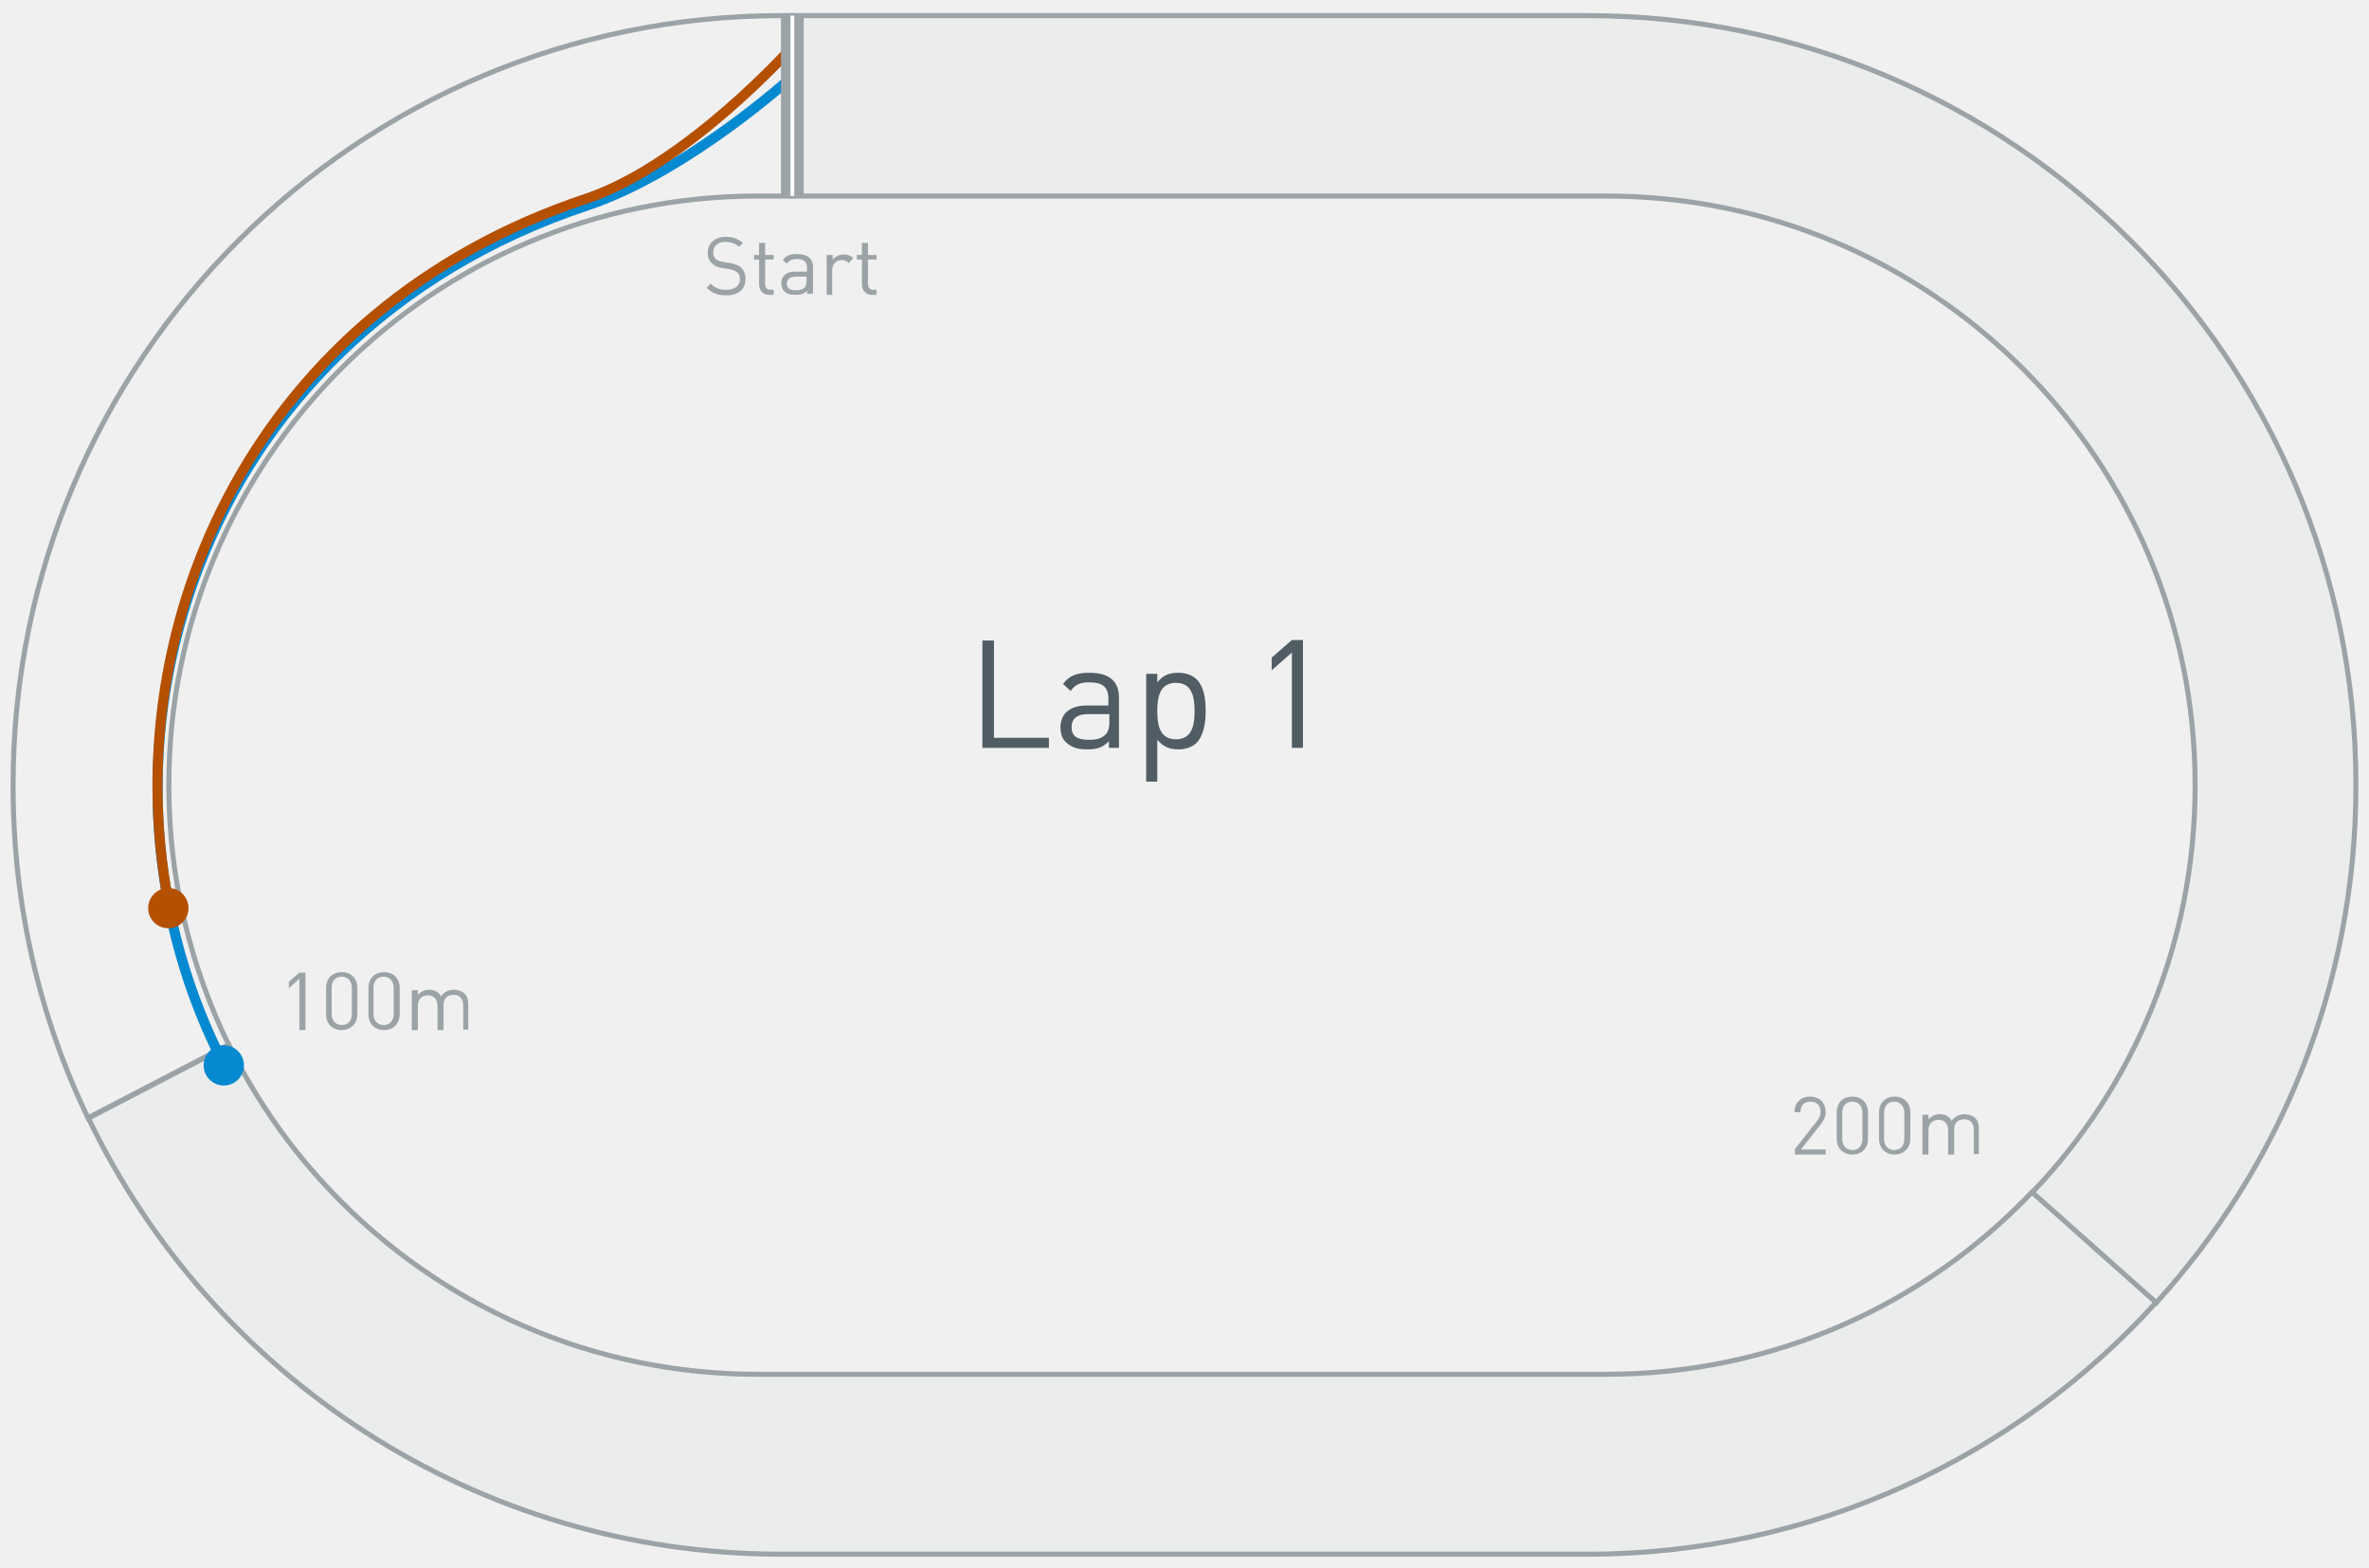
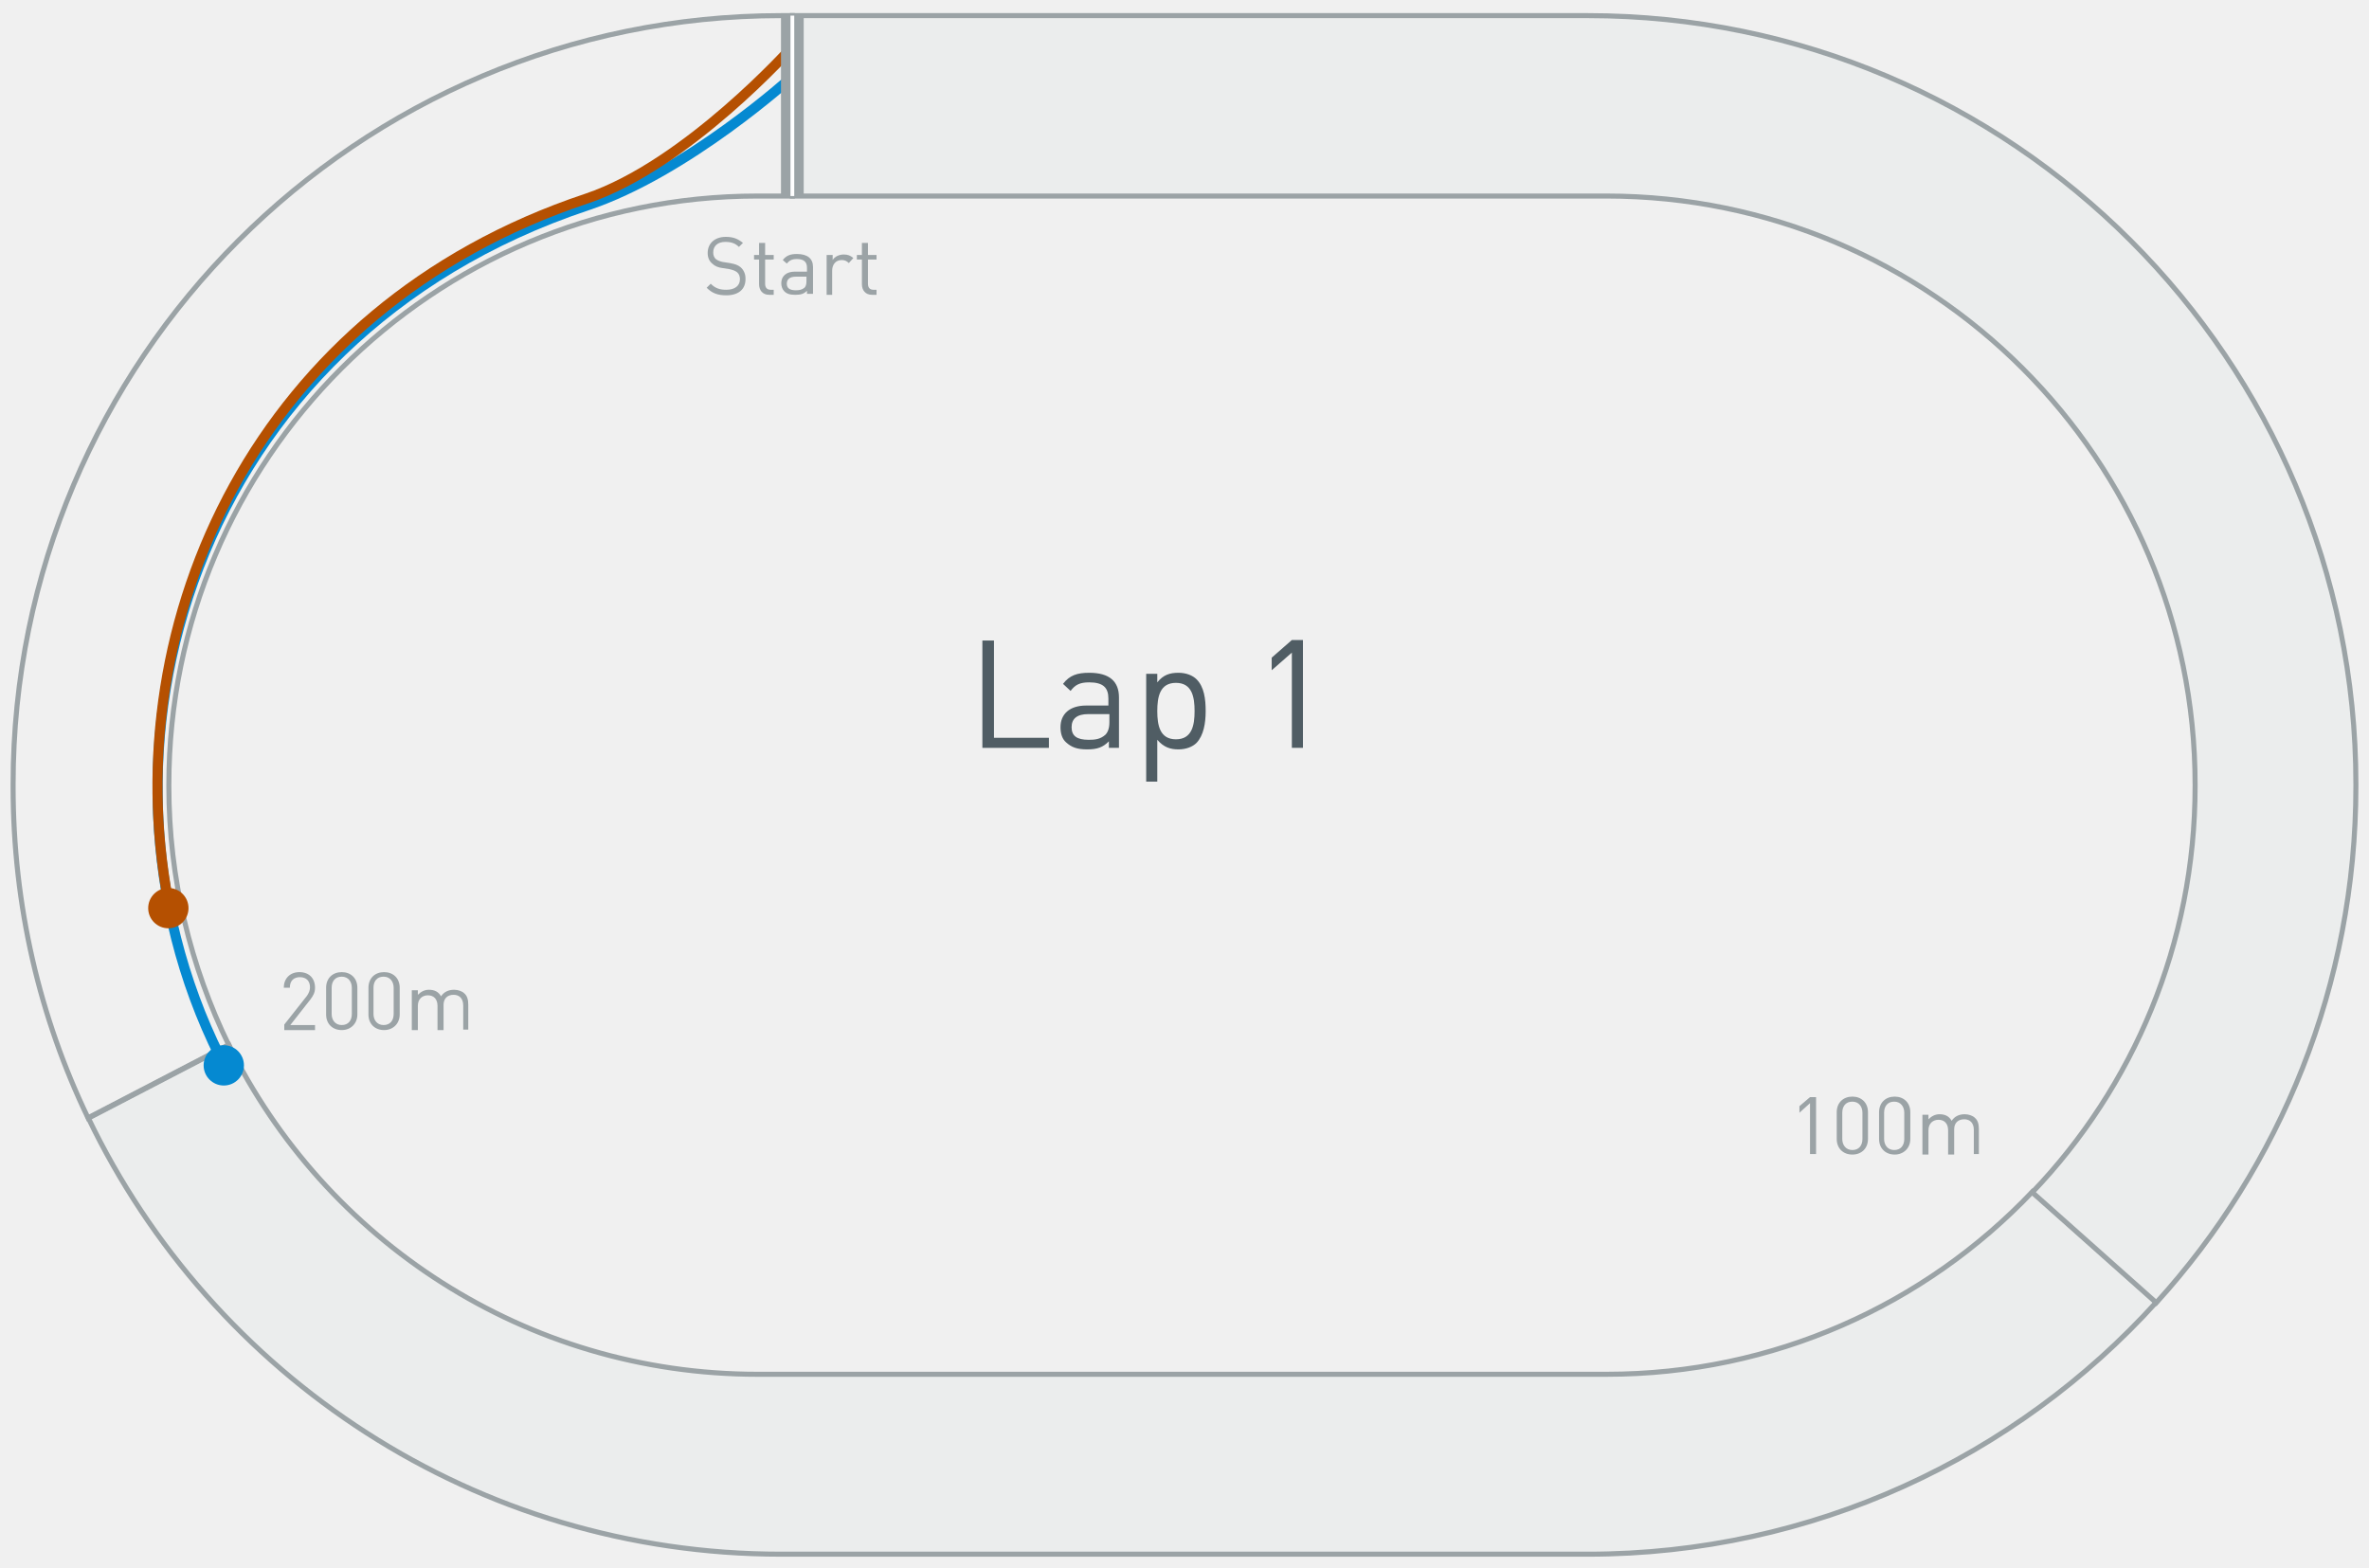
<svg xmlns="http://www.w3.org/2000/svg" version="1.1" x="0px" y="0px" viewBox="0 0 470 311" enable-background="new 0 0 470 311" xml:space="preserve">
  <g id="Layer_1">
    <g>
      <path fill="#EBEDED" stroke="#9BA3A6" stroke-miterlimit="10" d="M318.7,272.7H150.3c-46.1,0-85.9-26.7-104.9-65.4l-27.9,14.5    c24.6,51.3,76.9,86.6,137.5,86.6H315c44.7,0,85-19.3,112.8-50l-24.6-21.9C381.9,258.9,351.9,272.7,318.7,272.7z" />
      <path fill="none" stroke="#9BA3A6" stroke-miterlimit="10" d="M33.5,156v-0.3c0-64.5,52.3-116.8,116.8-116.8h6.9V3.1H155    C70.9,3.1,2.6,71.4,2.6,155.6v0.5c0,23.6,5.3,45.9,14.9,65.8l27.9-14.5C37.8,191.8,33.5,174.4,33.5,156z" />
      <path fill="#EBEDED" stroke="#9BA3A6" stroke-miterlimit="10" d="M467.4,155.6C467.4,71.4,399.1,3.1,315,3.1H157.2v35.8h161.5    c64.5,0,116.8,52.3,116.8,116.8v0.3c0,31.3-12.3,59.7-32.3,80.6l24.6,21.9c24.6-27.1,39.6-63,39.6-102.5V155.6z" />
    </g>
    <path fill="none" stroke="#0589D1" stroke-width="2" stroke-miterlimit="10" d="M157.2,15.2c0,0-20.9,19-40.8,25.6   C38.2,66.9,13.7,149.5,43.6,209.6" />
    <path fill="none" stroke="#B55001" stroke-width="2" stroke-miterlimit="10" d="M157.2,9.3c0,0-20.9,23.4-40.8,30.1   c-65.5,21.8-93.3,83.8-83.1,139" />
    <circle fill="#0589D1" cx="44.4" cy="211.4" r="4" />
    <circle fill="#B55001" cx="33.4" cy="180.2" r="4" />
    <g>
      <line fill="none" stroke="#9BA3A6" stroke-width="4.507" stroke-miterlimit="10" x1="157.2" y1="38.9" x2="157.2" y2="3.1" />
      <line fill="none" stroke="#FFFFFF" stroke-width="0.751" stroke-miterlimit="10" x1="157.2" y1="38.9" x2="157.2" y2="3.1" />
    </g>
    <g>
      <g>
        <path fill="#505D64" d="M194.9,148.5v-21.4h2.3v19.3h10.9v2H194.9z" />
        <path fill="#505D64" d="M220,148.5v-1.4c-1.2,1.2-2.3,1.6-4.3,1.6c-2,0-3.1-0.4-4.2-1.4c-0.8-0.7-1.1-1.8-1.1-3     c0-2.6,1.8-4.3,5.1-4.3h4.4v-1.4c0-2.1-1-3.2-3.8-3.2c-1.9,0-2.8,0.5-3.7,1.7l-1.5-1.4c1.3-1.7,2.8-2.2,5.2-2.2     c4,0,5.9,1.7,5.9,4.9v10H220z M220,141.7h-4.1c-2.2,0-3.3,0.9-3.3,2.6c0,1.7,1,2.5,3.4,2.5c1.2,0,2.3-0.1,3.3-1     c0.5-0.5,0.8-1.3,0.8-2.5V141.7z" />
        <path fill="#505D64" d="M237.4,147.4c-0.8,0.8-2.1,1.3-3.6,1.3c-1.6,0-2.9-0.4-4.2-1.9v8.3h-2.2v-21.4h2.2v1.7     c1.2-1.5,2.5-1.9,4.2-1.9c1.5,0,2.8,0.5,3.6,1.3c1.5,1.5,1.8,3.9,1.8,6.3C239.2,143.5,238.8,145.9,237.4,147.4z M233.3,135.5     c-3.2,0-3.7,2.8-3.7,5.6s0.5,5.6,3.7,5.6c3.2,0,3.7-2.8,3.7-5.6S236.5,135.5,233.3,135.5z" />
        <path fill="#505D64" d="M256.3,148.5v-19l-4,3.5v-2.5l4-3.5h2.2v21.4H256.3z" />
      </g>
    </g>
  </g>
  <g id="Label">
    <g>
      <path fill="#9BA3A6" d="M144.1,58.6c-1.7,0-2.8-0.4-3.9-1.5l0.8-0.8c0.9,0.9,1.8,1.2,3.1,1.2c1.7,0,2.7-0.8,2.7-2.1    c0-0.6-0.2-1.1-0.6-1.4c-0.4-0.3-0.7-0.4-1.5-0.6l-1.3-0.2c-0.9-0.1-1.6-0.4-2.1-0.9c-0.6-0.5-0.9-1.2-0.9-2.1    c0-1.9,1.4-3.2,3.6-3.2c1.5,0,2.4,0.4,3.4,1.2l-0.8,0.8c-0.7-0.7-1.5-1-2.7-1c-1.5,0-2.4,0.8-2.4,2.1c0,0.6,0.2,1,0.5,1.3    c0.4,0.3,0.9,0.5,1.5,0.6l1.3,0.2c1.1,0.2,1.6,0.4,2.1,0.8c0.6,0.5,1,1.3,1,2.2C148,57.4,146.5,58.6,144.1,58.6z" />
      <path fill="#9BA3A6" d="M152.6,58.5c-1.3,0-2-0.9-2-2.1v-4.9h-1v-0.9h1v-2.4h1.2v2.4h1.7v0.9h-1.7v4.8c0,0.7,0.3,1.2,1.1,1.2h0.6    v1H152.6z" />
      <path fill="#9BA3A6" d="M160.1,58.5v-0.8c-0.6,0.6-1.2,0.8-2.3,0.8c-1.1,0-1.7-0.2-2.2-0.7c-0.4-0.4-0.6-1-0.6-1.6    c0-1.4,1-2.3,2.7-2.3h2.4v-0.8c0-1.1-0.6-1.7-2-1.7c-1,0-1.5,0.3-2,0.9l-0.8-0.7c0.7-0.9,1.5-1.2,2.8-1.2c2.1,0,3.2,0.9,3.2,2.6    v5.3H160.1z M160.1,54.9h-2.2c-1.2,0-1.8,0.5-1.8,1.4c0,0.9,0.6,1.3,1.8,1.3c0.7,0,1.2-0.1,1.7-0.5c0.3-0.3,0.4-0.7,0.4-1.4V54.9z    " />
      <path fill="#9BA3A6" d="M168.4,52.2c-0.4-0.4-0.8-0.6-1.4-0.6c-1.2,0-1.9,0.9-1.9,2.1v4.8H164v-7.9h1.2v1c0.4-0.7,1.3-1.1,2.2-1.1    c0.8,0,1.3,0.2,1.9,0.7L168.4,52.2z" />
      <path fill="#9BA3A6" d="M173,58.5c-1.3,0-2-0.9-2-2.1v-4.9h-1v-0.9h1v-2.4h1.2v2.4h1.7v0.9h-1.7v4.8c0,0.7,0.3,1.2,1.1,1.2h0.6v1    H173z" />
    </g>
    <g>
-       <path fill="#9BA3A6" d="M59.4,204.3v-10.1l-2.1,1.9v-1.3l2.1-1.8h1.2v11.4H59.4z" />
+       <path fill="#9BA3A6" d="M359.1,229v-10.1l-2.1,1.9v-1.3l2.1-1.8h1.2V229H359.1z" />
+       <path fill="#9BA3A6" d="M367.5,229.1c-1.8,0-3.1-1.2-3.1-3.1v-5.3c0-1.9,1.3-3.1,3.1-3.1c1.8,0,3.1,1.2,3.1,3.1v5.3    C370.6,227.9,369.3,229.1,367.5,229.1z M369.5,220.8c0-1.2-0.7-2.2-2-2.2s-2,0.9-2,2.2v5.2c0,1.2,0.7,2.2,2,2.2s2-0.9,2-2.2V220.8    z" />
+       <path fill="#9BA3A6" d="M375.9,229.1c-1.8,0-3.1-1.2-3.1-3.1v-5.3c0-1.9,1.3-3.1,3.1-3.1c1.8,0,3.1,1.2,3.1,3.1v5.3    C379,227.9,377.6,229.1,375.9,229.1z M377.8,220.8c0-1.2-0.7-2.2-2-2.2s-2,0.9-2,2.2v5.2c0,1.2,0.7,2.2,2,2.2s2-0.9,2-2.2V220.8z" />
+       <path fill="#9BA3A6" d="M391.6,229v-4.8c0-1.4-0.8-2.1-1.9-2.1c-1.2,0-2,0.7-2,2v5h-1.2v-4.8c0-1.4-0.8-2.1-1.9-2.1s-2,0.7-2,2.1    v4.8h-1.2v-7.9h1.2v0.9c0.6-0.6,1.3-1,2.2-1c1.1,0,1.9,0.4,2.4,1.3c0.6-0.9,1.5-1.3,2.6-1.3c0.8,0,1.6,0.3,2,0.7    c0.6,0.5,0.8,1.3,0.8,2.2v5H391.6z" />
+     </g>
+     <g>
+       <path fill="#9BA3A6" d="M56.4,204.3v-1l4.5-5.7c0.4-0.6,0.6-1.1,0.6-1.7c0-1.2-0.7-2-2-2c-1.1,0-2,0.6-2,2.1h-1.2    c0-1.8,1.2-3.1,3.1-3.1c1.9,0,3.1,1.2,3.1,3.1c0,0.9-0.3,1.5-0.9,2.3l-4,5.1h4.9v1H56.4z" />
      <path fill="#9BA3A6" d="M67.8,204.4c-1.8,0-3.1-1.2-3.1-3.1v-5.3c0-1.9,1.3-3.1,3.1-3.1c1.8,0,3.1,1.2,3.1,3.1v5.3    C70.9,203.1,69.6,204.4,67.8,204.4z M69.8,196c0-1.2-0.7-2.2-2-2.2s-2,0.9-2,2.2v5.2c0,1.2,0.7,2.2,2,2.2s2-0.9,2-2.2V196z" />
      <path fill="#9BA3A6" d="M76.2,204.4c-1.8,0-3.1-1.2-3.1-3.1v-5.3c0-1.9,1.3-3.1,3.1-3.1c1.8,0,3.1,1.2,3.1,3.1v5.3    C79.3,203.1,78,204.4,76.2,204.4z M78.1,196c0-1.2-0.7-2.2-2-2.2s-2,0.9-2,2.2v5.2c0,1.2,0.7,2.2,2,2.2s2-0.9,2-2.2V196z" />
      <path fill="#9BA3A6" d="M91.9,204.3v-4.8c0-1.4-0.8-2.1-1.9-2.1c-1.2,0-2,0.7-2,2v5h-1.2v-4.8c0-1.4-0.8-2.1-1.9-2.1s-2,0.7-2,2.1    v4.8h-1.2v-7.9h1.2v0.9c0.6-0.6,1.3-1,2.2-1c1.1,0,1.9,0.4,2.4,1.3c0.6-0.9,1.5-1.3,2.6-1.3c0.8,0,1.6,0.3,2,0.7    c0.6,0.5,0.8,1.3,0.8,2.2v5H91.9z" />
    </g>
-     <g>
-       <path fill="#9BA3A6" d="M356.1,229v-1l4.5-5.7c0.4-0.6,0.6-1.1,0.6-1.7c0-1.2-0.7-2-2-2c-1.1,0-2,0.6-2,2.1h-1.2    c0-1.8,1.2-3.1,3.1-3.1c1.9,0,3.1,1.2,3.1,3.1c0,0.9-0.3,1.5-0.9,2.3l-4,5.1h4.9v1H356.1z" />
-       <path fill="#9BA3A6" d="M367.5,229.1c-1.8,0-3.1-1.2-3.1-3.1v-5.3c0-1.9,1.3-3.1,3.1-3.1c1.8,0,3.1,1.2,3.1,3.1v5.3    C370.6,227.9,369.3,229.1,367.5,229.1z M369.5,220.8c0-1.2-0.7-2.2-2-2.2s-2,0.9-2,2.2v5.2c0,1.2,0.7,2.2,2,2.2s2-0.9,2-2.2V220.8    z" />
-       <path fill="#9BA3A6" d="M375.9,229.1c-1.8,0-3.1-1.2-3.1-3.1v-5.3c0-1.9,1.3-3.1,3.1-3.1c1.8,0,3.1,1.2,3.1,3.1v5.3    C379,227.9,377.6,229.1,375.9,229.1z M377.8,220.8c0-1.2-0.7-2.2-2-2.2s-2,0.9-2,2.2v5.2c0,1.2,0.7,2.2,2,2.2s2-0.9,2-2.2V220.8z" />
-       <path fill="#9BA3A6" d="M391.6,229v-4.8c0-1.4-0.8-2.1-1.9-2.1c-1.2,0-2,0.7-2,2v5h-1.2v-4.8c0-1.4-0.8-2.1-1.9-2.1s-2,0.7-2,2.1    v4.8h-1.2v-7.9h1.2v0.9c0.6-0.6,1.3-1,2.2-1c1.1,0,1.9,0.4,2.4,1.3c0.6-0.9,1.5-1.3,2.6-1.3c0.8,0,1.6,0.3,2,0.7    c0.6,0.5,0.8,1.3,0.8,2.2v5H391.6z" />
-     </g>
  </g>
</svg>
